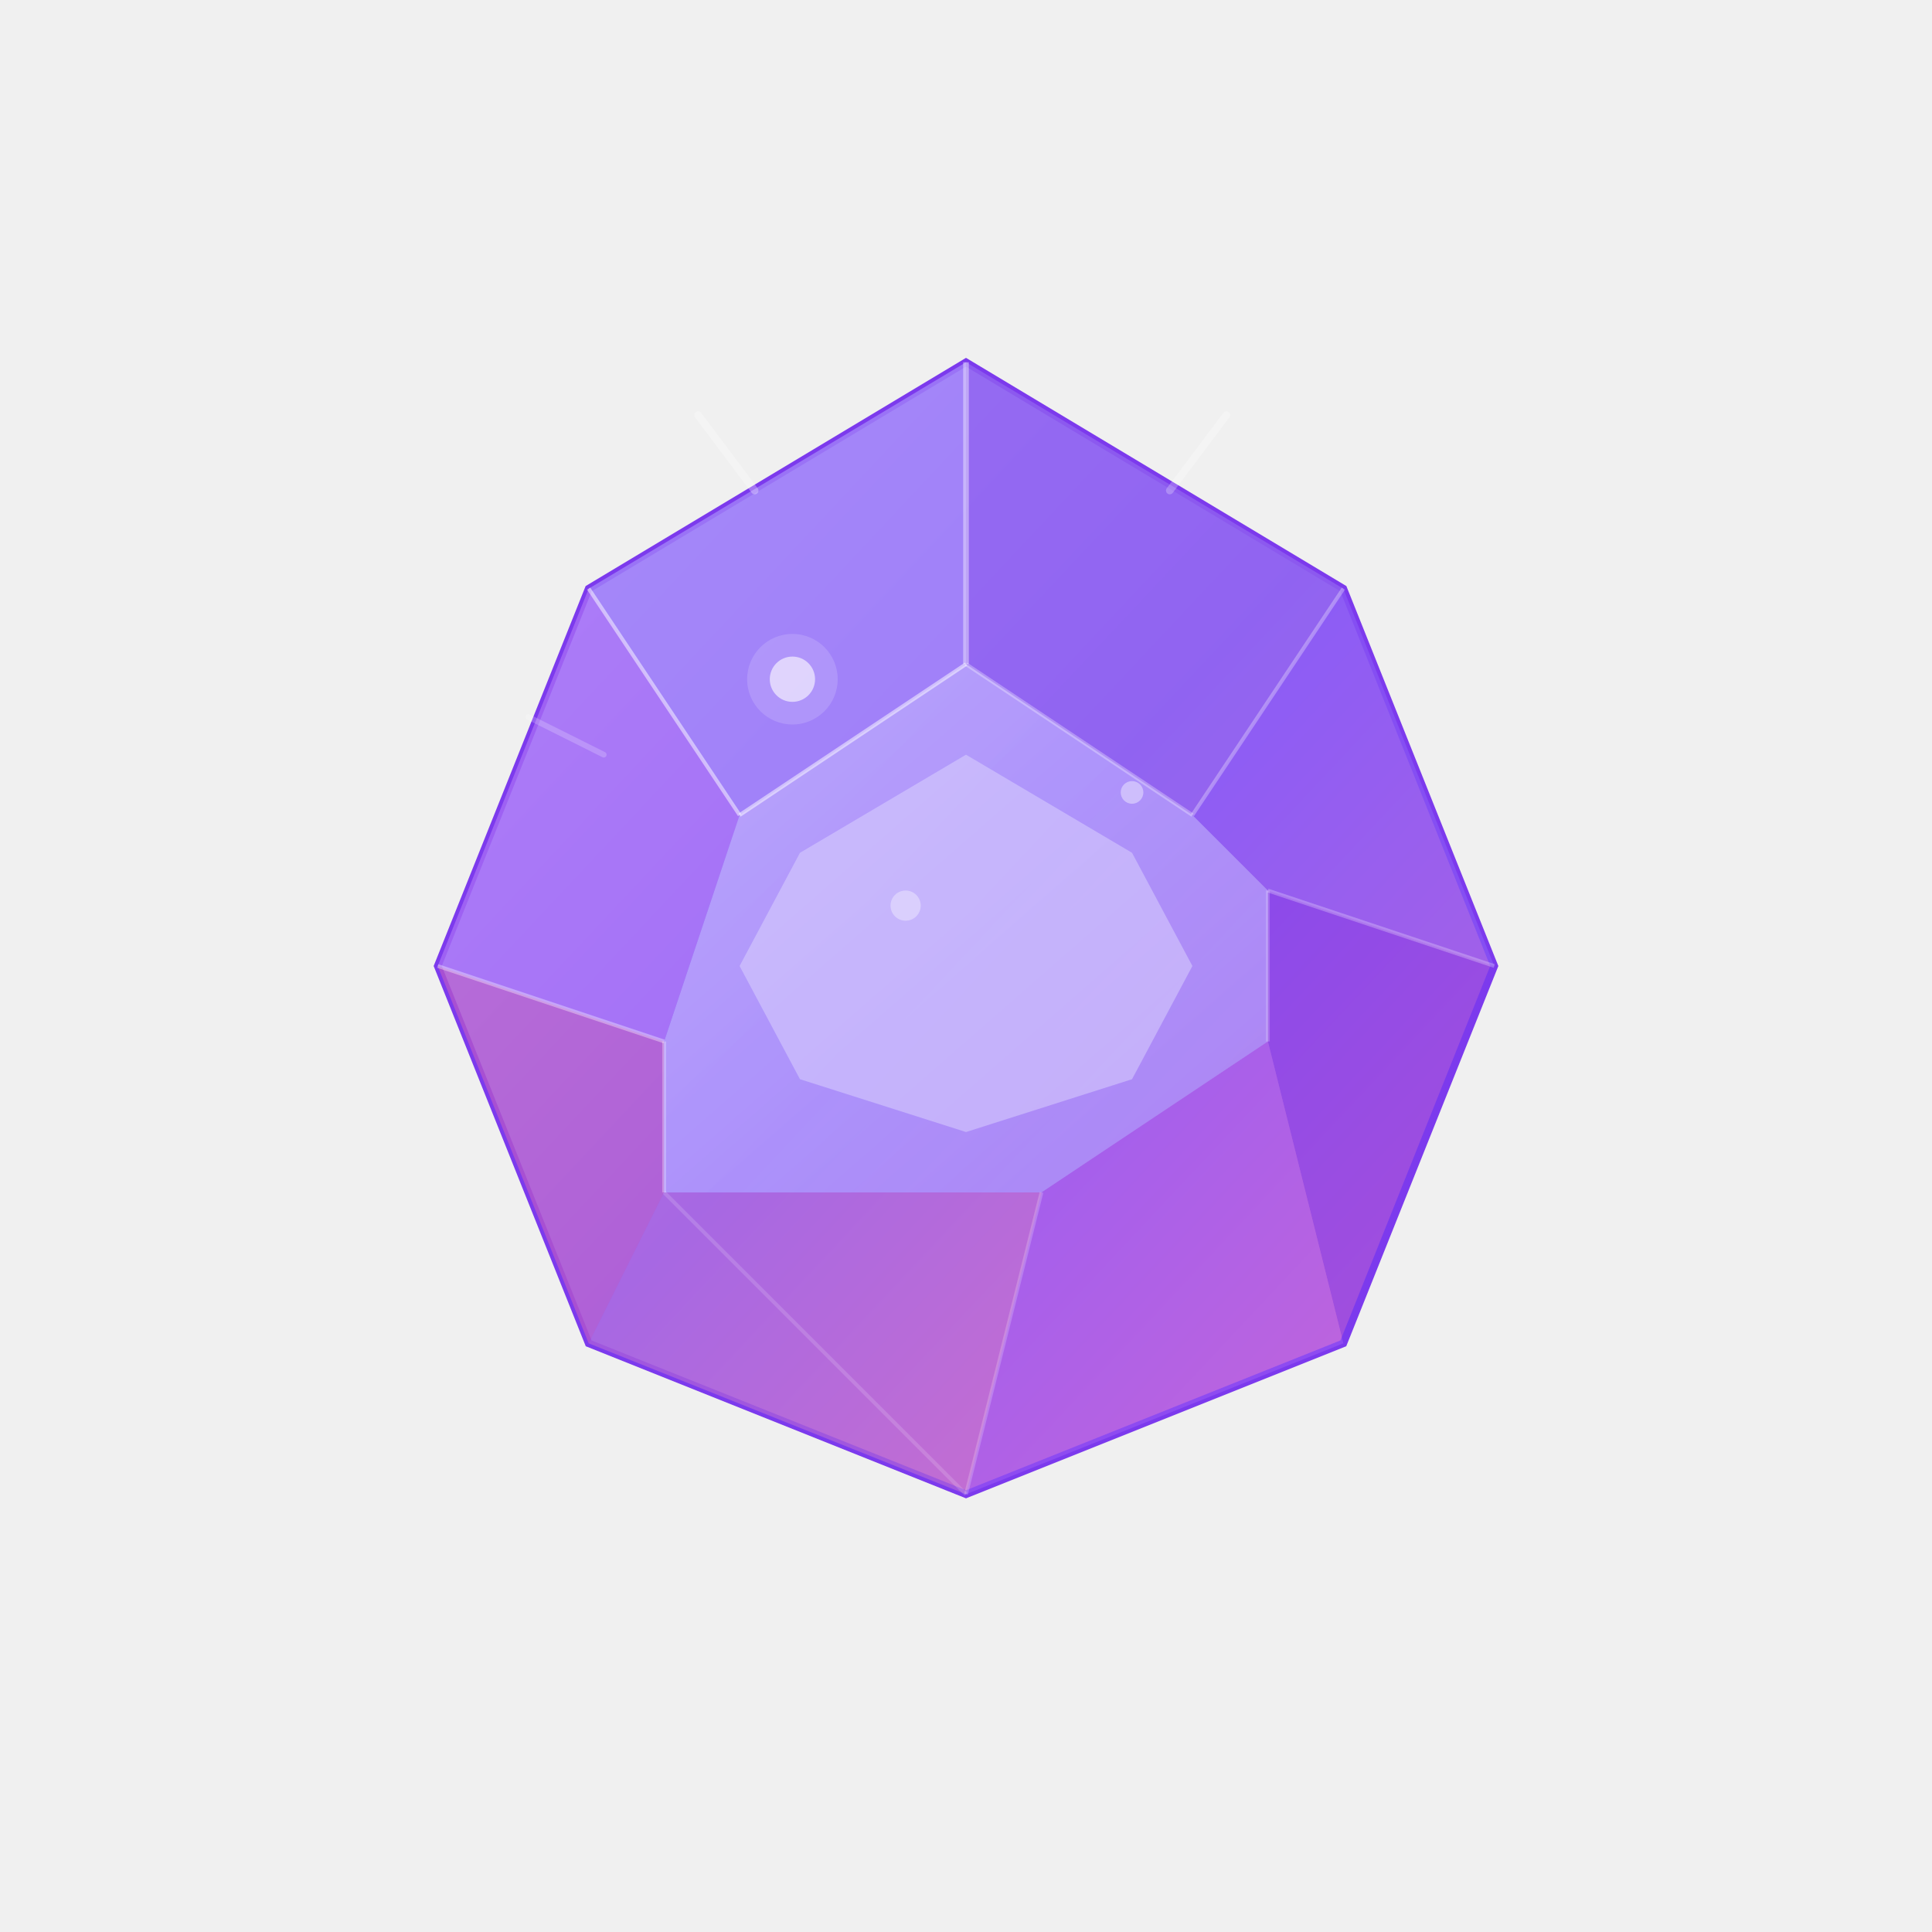
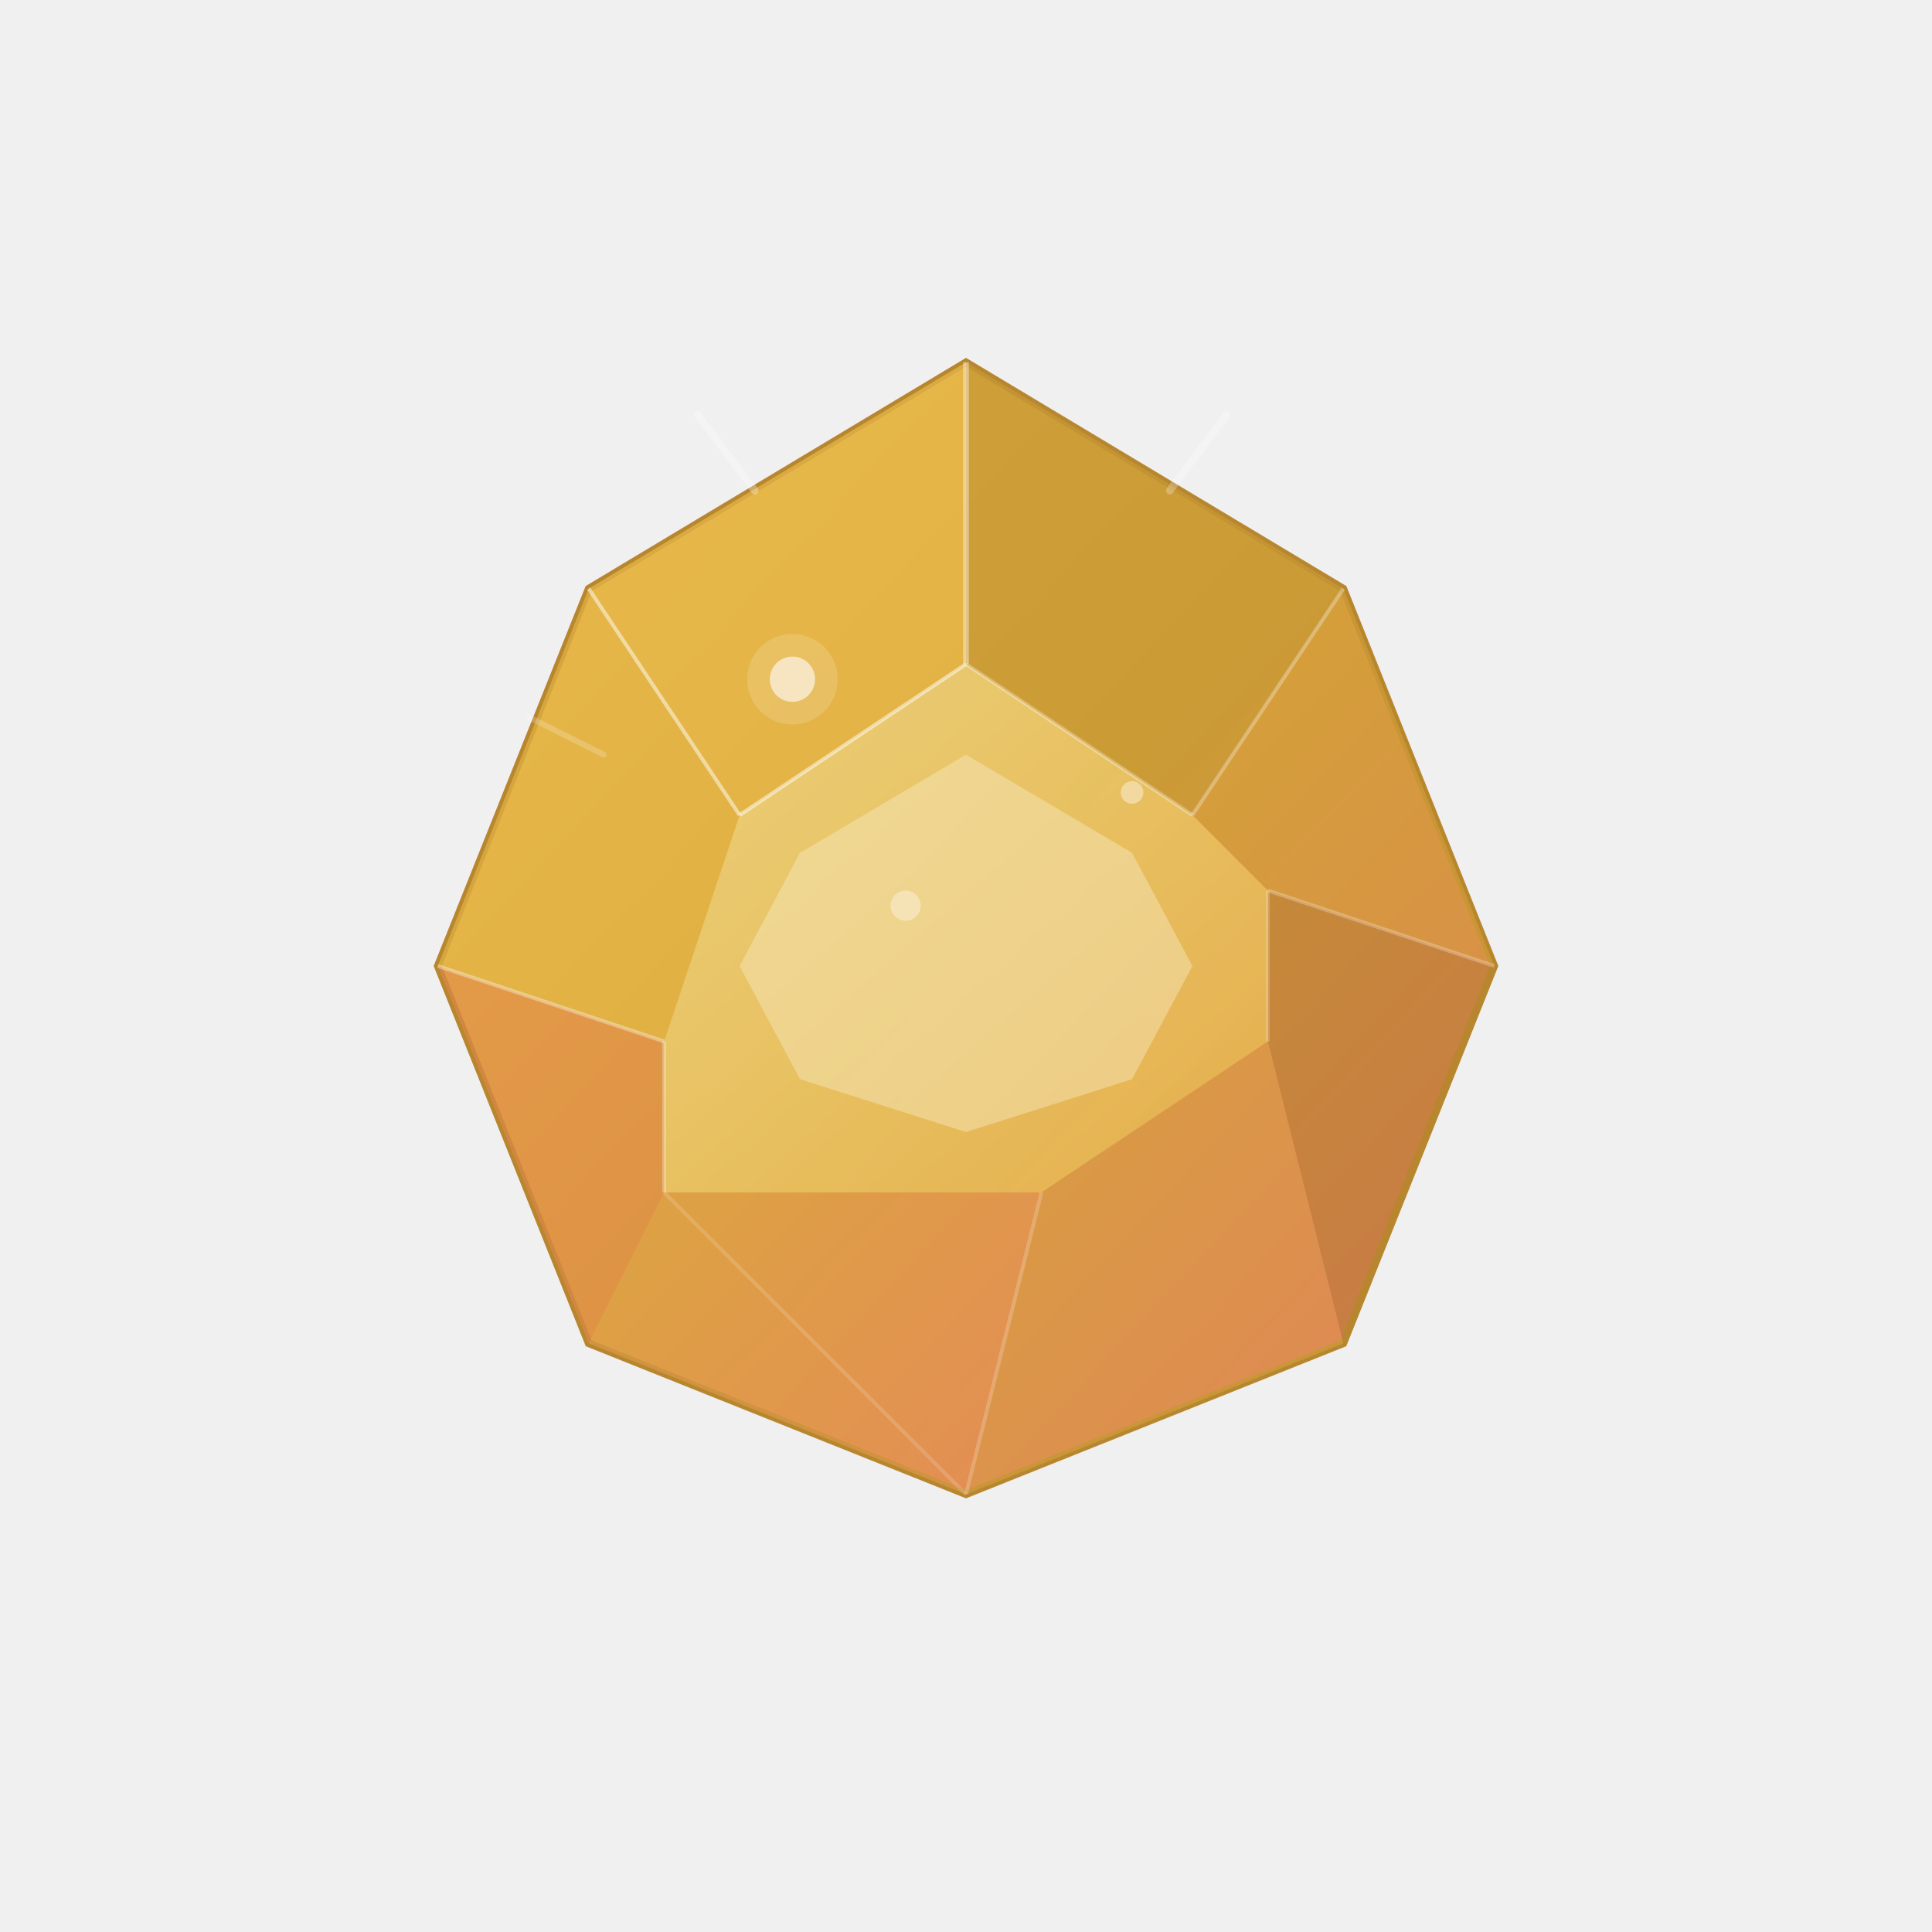
<svg xmlns="http://www.w3.org/2000/svg" viewBox="0 0 512 512">
  <defs>
    <linearGradient id="gemGrad" x1="0" y1="0" x2="1" y2="1">
-       <stop offset="0%" stop-color="#a78bfa" />
-       <stop offset="50%" stop-color="#8b5cf6" />
-       <stop offset="100%" stop-color="#f472b6" />
+       <stop offset="0%" stop-color="#e8b94a" />
+       <stop offset="50%" stop-color="#d4a039" />
+       <stop offset="100%" stop-color="#e85d75" />
    </linearGradient>
    <linearGradient id="tableGrad" x1="0" y1="0" x2="1" y2="1">
-       <stop offset="0%" stop-color="#c4b5fd" />
-       <stop offset="100%" stop-color="#a78bfa" />
+       <stop offset="0%" stop-color="#f0d88a" />
+       <stop offset="100%" stop-color="#e8b94a" />
    </linearGradient>
  </defs>
-   <polygon points="256,96 356,156 396,256 356,356 256,396 156,356 116,256 156,156" fill="url(#gemGrad)" stroke="#7c3aed" stroke-width="2" />
-   <polygon points="256,96 156,156 196,216 256,176" fill="#a78bfa" opacity="0.7" />
-   <polygon points="256,96 356,156 316,216 256,176" fill="#9366f0" opacity="0.7" />
-   <polygon points="356,156 396,256 336,236 316,216" fill="#8b5cf6" opacity="0.6" />
-   <polygon points="396,256 356,356 336,276 336,236" fill="#7c3aed" opacity="0.6" />
-   <polygon points="356,356 256,396 276,316 336,276" fill="#9f5cf6" opacity="0.5" />
-   <polygon points="256,396 156,356 176,316 276,316" fill="#c474d0" opacity="0.5" />
-   <polygon points="156,356 116,256 176,276 176,316" fill="#d466b8" opacity="0.5" />
-   <polygon points="116,256 156,156 196,216 176,276" fill="#b47cf6" opacity="0.6" />
+   <polygon points="256,96 356,156 396,256 356,356 256,396 156,356 116,256 156,156" fill="url(#gemGrad)" stroke="#b8862e" stroke-width="2" />
+   <polygon points="256,96 156,156 196,216 256,176" fill="#e8b94a" opacity="0.7" />
+   <polygon points="256,96 356,156 316,216 256,176" fill="#c89a35" opacity="0.7" />
+   <polygon points="356,156 396,256 336,236 316,216" fill="#d4a039" opacity="0.6" />
+   <polygon points="396,256 356,356 336,276 336,236" fill="#b8862e" opacity="0.6" />
+   <polygon points="356,356 256,396 276,316 336,276" fill="#daa840" opacity="0.5" />
+   <polygon points="256,396 156,356 176,316 276,316" fill="#e8a050" opacity="0.5" />
+   <polygon points="156,356 116,256 176,276 176,316" fill="#e88850" opacity="0.5" />
+   <polygon points="116,256 156,156 196,216 176,276" fill="#e8b94a" opacity="0.6" />
  <polygon points="256,176 316,216 336,236 336,276 276,316 176,316 176,276 196,216" fill="url(#tableGrad)" opacity="0.8" />
-   <polygon points="256,200 300,226 316,256 300,286 256,300 212,286 196,256 212,226" fill="#ddd6fe" opacity="0.5" />
+   <polygon points="256,200 300,226 316,256 300,286 256,300 212,286 196,256 212,226" fill="#f5e6b8" opacity="0.5" />
  <line x1="256" y1="96" x2="256" y2="176" stroke="white" stroke-width="1.5" opacity="0.4" />
  <line x1="256" y1="176" x2="316" y2="216" stroke="white" stroke-width="1" opacity="0.3" />
  <line x1="256" y1="176" x2="196" y2="216" stroke="white" stroke-width="1" opacity="0.5" />
  <line x1="356" y1="156" x2="316" y2="216" stroke="white" stroke-width="1" opacity="0.3" />
  <line x1="156" y1="156" x2="196" y2="216" stroke="white" stroke-width="1" opacity="0.5" />
  <line x1="396" y1="256" x2="336" y2="236" stroke="white" stroke-width="1" opacity="0.25" />
  <line x1="116" y1="256" x2="176" y2="276" stroke="white" stroke-width="1" opacity="0.35" />
  <line x1="336" y1="236" x2="336" y2="276" stroke="white" stroke-width="1" opacity="0.2" />
  <line x1="176" y1="276" x2="176" y2="316" stroke="white" stroke-width="1" opacity="0.3" />
  <line x1="256" y1="396" x2="276" y2="316" stroke="white" stroke-width="1" opacity="0.2" />
  <line x1="256" y1="396" x2="176" y2="316" stroke="white" stroke-width="1" opacity="0.15" />
  <circle cx="210" cy="180" r="6" fill="white" opacity="0.6" />
  <circle cx="210" cy="180" r="12" fill="white" opacity="0.15" />
  <circle cx="300" cy="210" r="3" fill="white" opacity="0.4" />
  <circle cx="240" cy="240" r="4" fill="white" opacity="0.35" />
  <line x1="200" y1="130" x2="185" y2="110" stroke="white" stroke-width="2" opacity="0.3" stroke-linecap="round" />
  <line x1="310" y1="130" x2="325" y2="110" stroke="white" stroke-width="2" opacity="0.25" stroke-linecap="round" />
  <line x1="160" y1="200" x2="140" y2="190" stroke="white" stroke-width="1.5" opacity="0.2" stroke-linecap="round" />
</svg>
